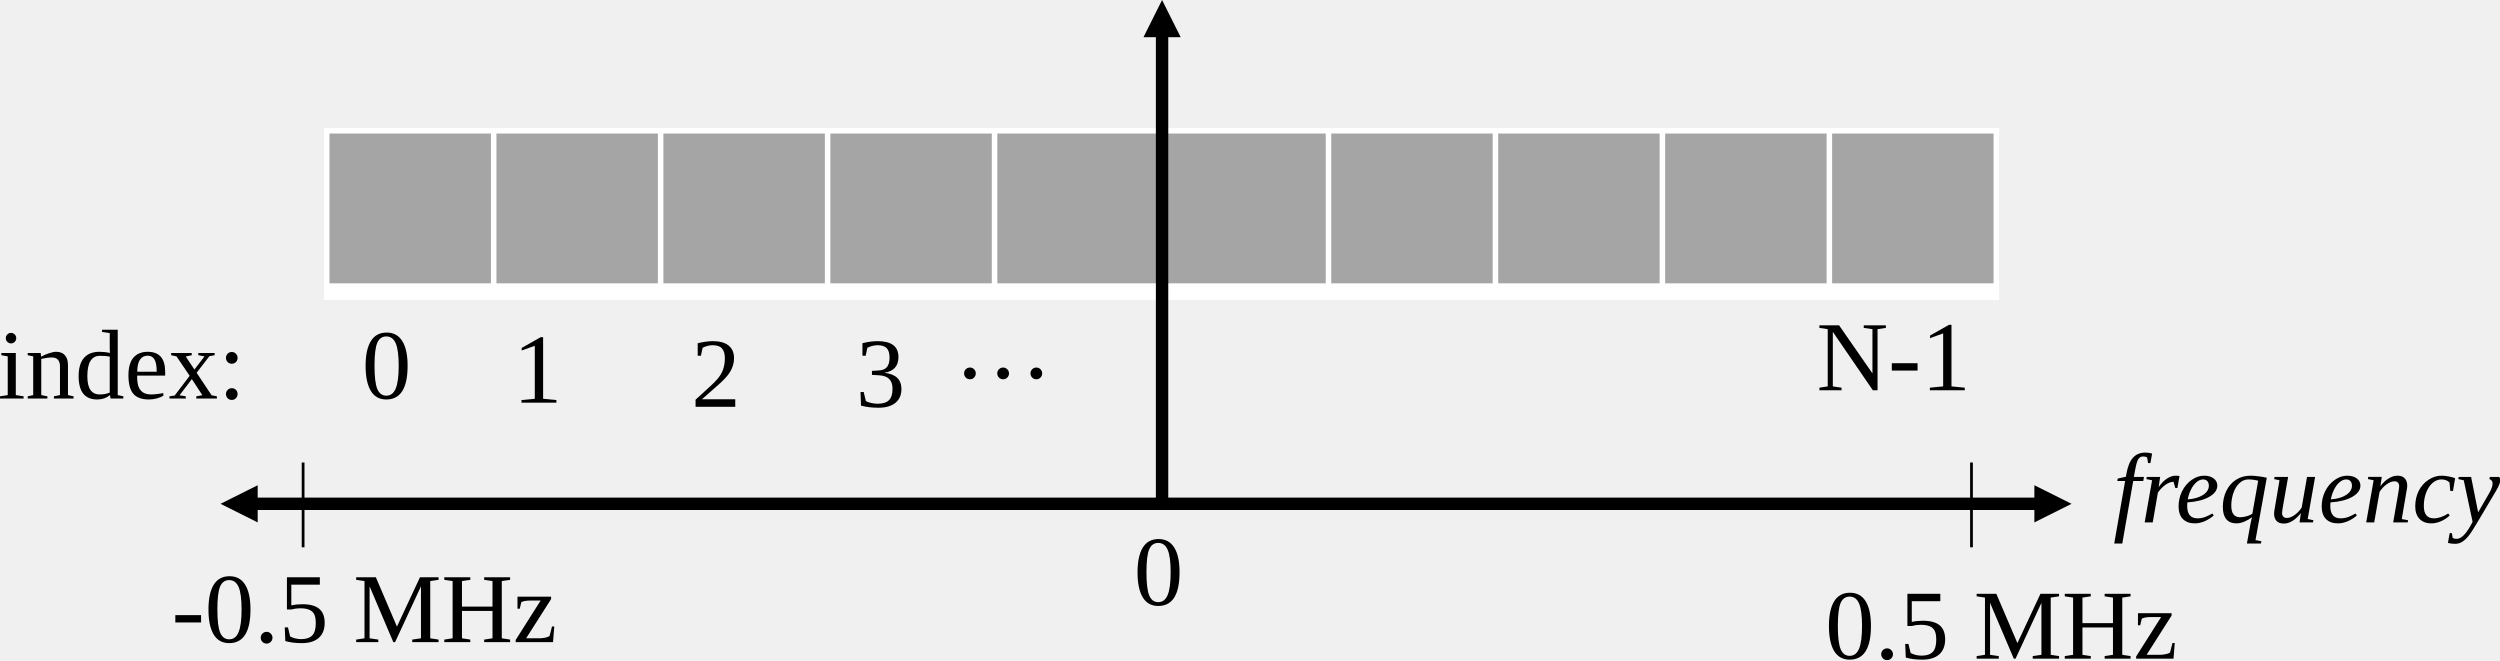
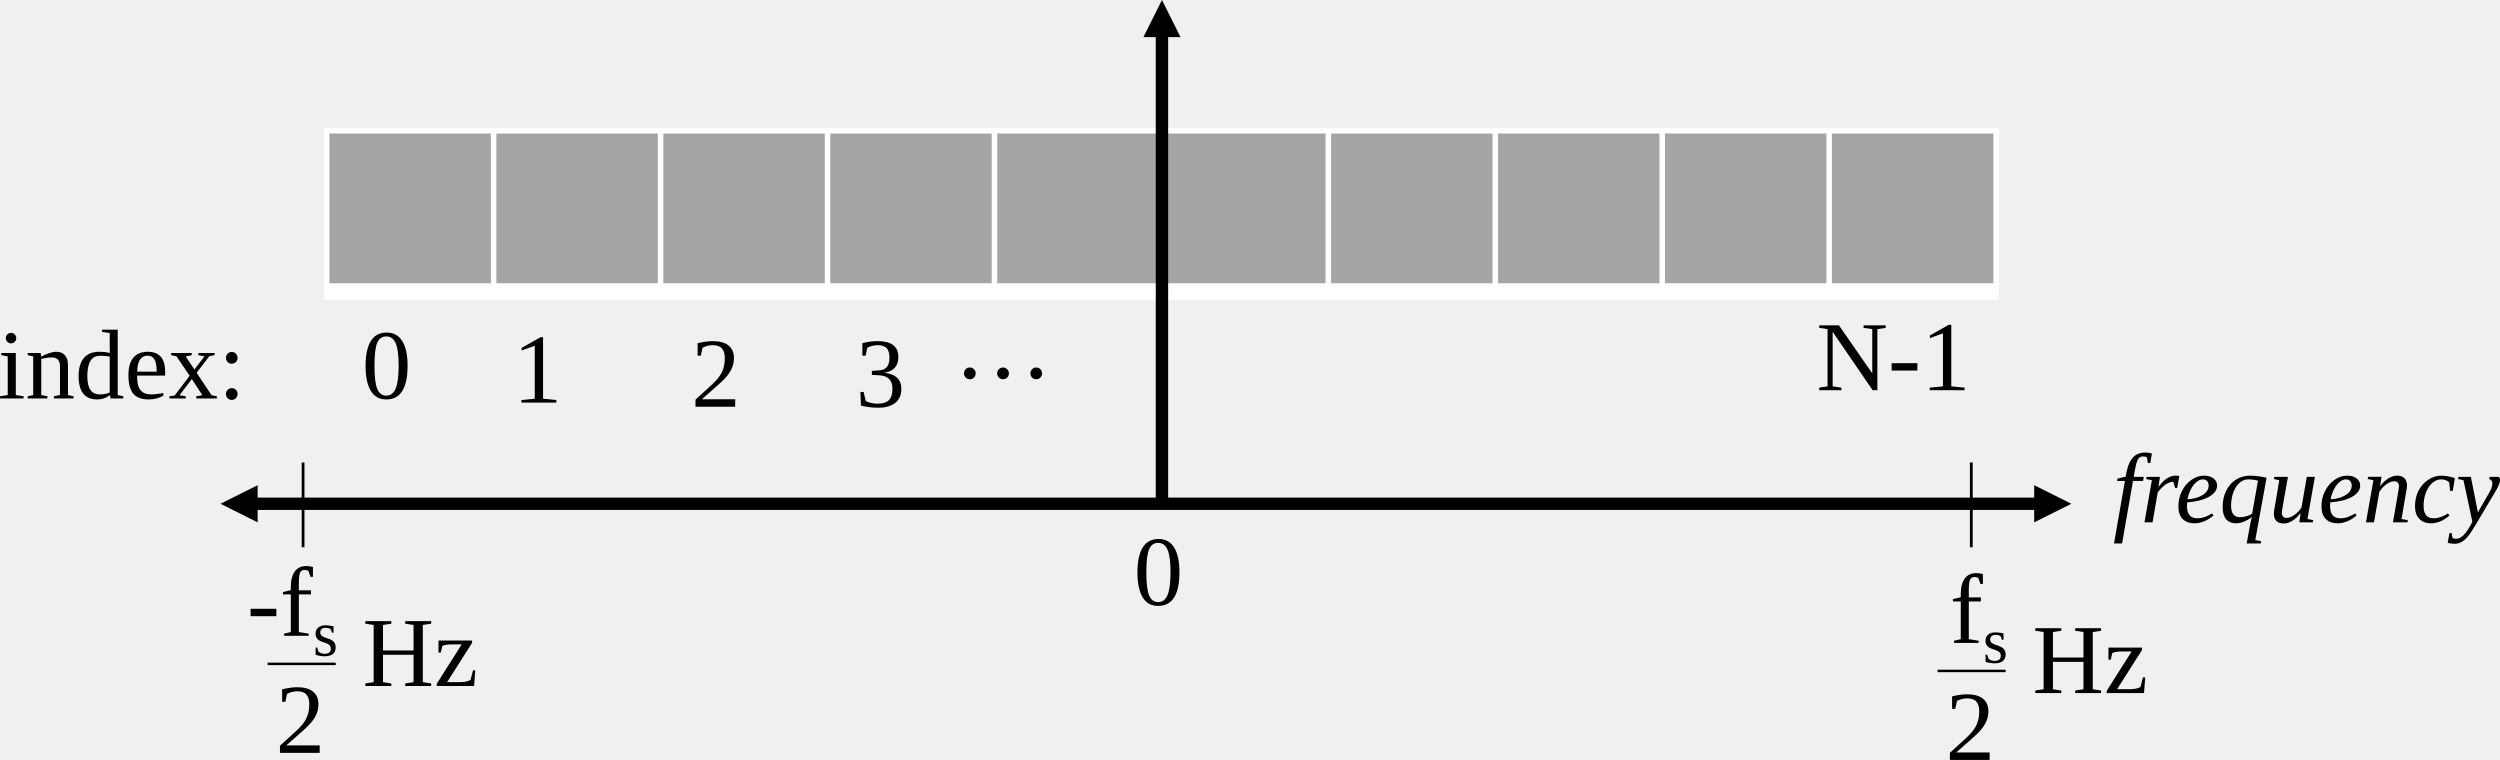
- <svg xmlns="http://www.w3.org/2000/svg" width="605.376" height="159.84" overflow="hidden" version="1.1" id="svg89">
+ <svg xmlns="http://www.w3.org/2000/svg" width="605.434" height="184.031" overflow="hidden" version="1.1" id="svg89" style="overflow:hidden">
  <defs id="defs5">
    <clipPath id="clip0">
      <rect x="0" y="0" width="624" height="192" id="rect2" />
    </clipPath>
  </defs>
  <path d="M 60.896,120.5 H 494.126 v 3 H 60.896 Z m 1.5,6 -9,-4.5 9,-4.5 z m 430.23,-9 9,4.5 -9,4.5 z" id="path11" />
-   <text font-family="'Times New Roman', 'Times New Roman_MSFontService', sans-serif" font-style="italic" font-weight="400" font-size="24px" id="text13" x="511.696" y="126.5">frequency</text>
-   <path d="m 73.396,112 1e-4,20.531" stroke="#000000" stroke-width="0.667" stroke-miterlimit="8" fill="none" fill-rule="evenodd" id="path15" />
-   <path d="m 477.396,112 v 20.531" stroke="#000000" stroke-width="0.667" stroke-miterlimit="8" fill="none" fill-rule="evenodd" id="path17" />
-   <text font-family="'Times New Roman', 'Times New Roman_MSFontService', sans-serif" font-weight="400" font-size="24px" id="text21" x="41.567" y="155.5">-0.5 MHz<tspan x="441.958" y="159.5" id="tspan19">0.5 MHz</tspan>
-   </text>
-   <path d="M 79.118,31.673 H 119.547 V 70.606 H 79.118 Z" fill="#a5a5a5" fill-rule="evenodd" id="path23" />
-   <path d="m 119.547,31.673 h 40.429 v 38.933 h -40.429 z" fill="#a5a5a5" fill-rule="evenodd" id="path25" />
-   <path d="m 159.976,31.673 h 40.429 v 38.933 h -40.429 z" fill="#a5a5a5" fill-rule="evenodd" id="path27" />
-   <path d="m 200.405,31.673 h 40.429 v 38.933 h -40.429 z" fill="#a5a5a5" fill-rule="evenodd" id="path29" />
-   <path d="m 240.834,31.673 h 40.428 v 38.933 h -40.428 z" fill="#a5a5a5" fill-rule="evenodd" id="path31" />
-   <path d="m 281.262,31.673 h 40.429 v 38.933 h -40.429 z" fill="#a5a5a5" fill-rule="evenodd" id="path33" />
-   <path d="m 321.691,31.673 h 40.429 v 38.933 h -40.429 z" fill="#a5a5a5" fill-rule="evenodd" id="path35" />
-   <path d="m 362.12,31.673 h 40.429 v 38.933 h -40.429 z" fill="#a5a5a5" fill-rule="evenodd" id="path37" />
-   <path d="m 402.549,31.673 h 40.429 v 38.933 h -40.429 z" fill="#a5a5a5" fill-rule="evenodd" id="path39" />
-   <path d="m 442.978,31.673 h 40.429 v 38.933 h -40.429 z" fill="#a5a5a5" fill-rule="evenodd" id="path41" />
-   <path d="m 119.547,31.006 v 41.6" stroke="#ffffff" stroke-width="1.333" stroke-linejoin="round" stroke-miterlimit="10" fill="none" fill-rule="evenodd" id="path43" />
-   <path d="m 159.976,31.006 v 41.6" stroke="#ffffff" stroke-width="1.333" stroke-linejoin="round" stroke-miterlimit="10" fill="none" fill-rule="evenodd" id="path45" />
-   <path d="m 200.405,31.006 v 41.6" stroke="#ffffff" stroke-width="1.333" stroke-linejoin="round" stroke-miterlimit="10" fill="none" fill-rule="evenodd" id="path47" />
-   <path d="m 240.834,31.006 v 41.6" stroke="#ffffff" stroke-width="1.333" stroke-linejoin="round" stroke-miterlimit="10" fill="none" fill-rule="evenodd" id="path49" />
-   <path d="m 281.262,31.006 v 41.6" stroke="#ffffff" stroke-width="1.333" stroke-linejoin="round" stroke-miterlimit="10" fill="none" fill-rule="evenodd" id="path51" />
-   <path d="m 321.691,31.006 v 41.6" stroke="#ffffff" stroke-width="1.333" stroke-linejoin="round" stroke-miterlimit="10" fill="none" fill-rule="evenodd" id="path53" />
-   <path d="m 362.12,31.006 v 41.6" stroke="#ffffff" stroke-width="1.333" stroke-linejoin="round" stroke-miterlimit="10" fill="none" fill-rule="evenodd" id="path55" />
-   <path d="m 402.549,31.006 v 41.6" stroke="#ffffff" stroke-width="1.333" stroke-linejoin="round" stroke-miterlimit="10" fill="none" fill-rule="evenodd" id="path57" />
-   <path d="m 442.978,31.006 v 41.6" stroke="#ffffff" stroke-width="1.333" stroke-linejoin="round" stroke-miterlimit="10" fill="none" fill-rule="evenodd" id="path59" />
-   <path d="m 79.118,31.006 v 41.6" stroke="#ffffff" stroke-width="1.333" stroke-linejoin="round" stroke-miterlimit="10" fill="none" fill-rule="evenodd" id="path61" />
-   <path d="m 483.407,31.006 v 41.6" stroke="#ffffff" stroke-width="1.333" stroke-linejoin="round" stroke-miterlimit="10" fill="none" fill-rule="evenodd" id="path63" />
-   <path d="M 78.451,31.673 H 484.073" stroke="#ffffff" stroke-width="1.333" stroke-linejoin="round" stroke-miterlimit="10" fill="none" fill-rule="evenodd" id="path65" />
-   <path d="M 78.451,70.606 H 484.073" stroke="#ffffff" stroke-width="4" stroke-linejoin="round" stroke-miterlimit="10" fill="none" fill-rule="evenodd" id="path67" />
-   <text font-family="'Times New Roman', 'Times New Roman_MSFontService', sans-serif" font-weight="400" font-size="24px" id="text85" x="-0.504" y="96.5">index:<tspan x="439.881" y="94.5" id="tspan69">N</tspan>
-     <tspan x="457.215" y="94.5" id="tspan71">-</tspan>1<tspan x="87.608" y="96.5" id="tspan73">0</tspan>
+   <text font-style="italic" font-weight="400" font-size="24px" id="text13" x="511.696" y="126.5" style="font-style:italic;font-weight:400;font-size:24px;font-family:'Times New Roman', 'Times New Roman_MSFontService', sans-serif">frequency</text>
+   <path d="m 73.396,112 1e-4,20.531" stroke-miterlimit="8" id="path15" style="fill:none;fill-rule:evenodd;stroke:#000000;stroke-width:0.667;stroke-miterlimit:8" />
+   <path d="m 477.396,112 v 20.531" stroke-miterlimit="8" id="path17" style="fill:none;fill-rule:evenodd;stroke:#000000;stroke-width:0.667;stroke-miterlimit:8" />
+   <path id="path854" style="font-weight:400;font-size:24px;font-family:'Times New Roman', 'Times New Roman_MSFontService', sans-serif" d="m 60.691,149.223 v -1.793 h 6.234 v 1.793 z" />
+   <path id="path856" style="font-weight:400;font-size:24px;font-family:'Times New Roman', 'Times New Roman_MSFontService', sans-serif" d="m 70.43,143.949 h -1.898 v -0.574 l 1.898,-0.457 v -0.773 q 0,-2.438 0.961,-3.75 0.973,-1.312 2.719,-1.312 0.902,0 1.676,0.223 v 2.402 h -0.574 l -0.527,-1.441 q -0.398,-0.246 -0.961,-0.246 -0.738,0 -1.043,0.656 -0.305,0.656 -0.305,2.461 v 1.828 h 2.93 v 0.984 h -2.93 v 9.117 l 2.379,0.387 v 0.527 h -5.953 v -0.527 l 1.629,-0.387 z" />
+   <path id="path858" style="font-weight:400;font-size:15.6px;font-family:'Times New Roman', 'Times New Roman_MSFontService', sans-serif;baseline-shift:sub" d="m 81.292,156.77 q 0,1.066 -0.678,1.615 -0.67,0.548 -1.988,0.548 -0.533,0 -1.181,-0.114 -0.64,-0.107 -1.005,-0.244 v -1.76 h 0.343 l 0.373,0.998 q 0.571,0.518 1.485,0.518 1.478,0 1.478,-1.264 0,-0.929 -1.165,-1.325 l -0.678,-0.221 q -0.769,-0.251 -1.12,-0.51 -0.35,-0.259 -0.541,-0.632 -0.19,-0.381 -0.19,-0.914 0,-0.945 0.64,-1.485 0.647,-0.548 1.744,-0.548 0.785,0 1.965,0.236 v 1.562 h -0.358 l -0.32,-0.83 q -0.404,-0.358 -1.272,-0.358 -0.617,0 -0.945,0.305 -0.32,0.305 -0.32,0.823 0,0.434 0.289,0.731 0.297,0.297 0.891,0.495 1.12,0.381 1.462,0.556 0.343,0.175 0.579,0.434 0.244,0.251 0.373,0.579 0.137,0.328 0.137,0.807 z" />
+   <path id="path862" style="font-weight:400;font-size:24px;font-family:'Times New Roman', 'Times New Roman_MSFontService', sans-serif" d="m 77.421,182.318 h -9.621 v -1.723 l 2.18,-1.98 q 2.098,-1.84 3.082,-2.977 0.984,-1.137 1.406,-2.344 0.434,-1.207 0.434,-2.766 0,-1.523 -0.691,-2.32 -0.691,-0.797 -2.262,-0.797 -0.621,0 -1.277,0.176 -0.656,0.164 -1.16,0.445 l -0.41,1.922 h -0.773 v -3.023 q 2.133,-0.504 3.621,-0.504 2.578,0 3.867,1.078 1.301,1.066 1.301,3.023 0,1.312 -0.516,2.484 -0.504,1.16 -1.559,2.32 -1.055,1.148 -3.492,3.223 -1.043,0.891 -2.215,1.957 h 8.086 z" />
+   <g id="g911" transform="translate(-0.5064935,10.63636)">
+     <path d="m 88.982,155.5 v -0.621 l 2.016,-0.316 v -13.852 l -2.016,-0.305 v -0.621 h 6.293 v 0.621 l -2.016,0.305 v 6.176 h 7.395 v -6.176 l -2.016,-0.305 v -0.621 h 6.281 v 0.621 l -2.016,0.305 v 13.852 l 2.016,0.316 V 155.5 h -6.281 v -0.621 l 2.016,-0.316 v -6.621 h -7.395 v 6.621 l 2.016,0.316 V 155.5 Z" style="font-weight:400;font-size:24px;font-family:'Times New Roman', 'Times New Roman_MSFontService', sans-serif" id="path864" />
+     <path d="m 106.267,155.5 v -0.527 l 6.047,-9.551 h -2.59 q -0.656,0 -1.266,0.117 -0.609,0.105 -0.844,0.293 l -0.363,1.582 h -0.551 v -2.93 h 8.133 v 0.574 l -6.047,9.504 h 3.223 q 0.668,0 1.406,-0.152 0.738,-0.164 1.043,-0.398 l 0.598,-2.309 h 0.551 L 115.314,155.5 Z" style="font-weight:400;font-size:24px;font-family:'Times New Roman', 'Times New Roman_MSFontService', sans-serif" id="path866" />
+   </g>
+   <path d="M 79.118,31.673 H 119.547 V 70.606 H 79.118 Z" id="path23" style="fill:#a5a5a5;fill-rule:evenodd" />
+   <path d="m 119.547,31.673 h 40.429 v 38.933 h -40.429 z" id="path25" style="fill:#a5a5a5;fill-rule:evenodd" />
+   <path d="m 159.976,31.673 h 40.429 v 38.933 h -40.429 z" id="path27" style="fill:#a5a5a5;fill-rule:evenodd" />
+   <path d="m 200.405,31.673 h 40.429 v 38.933 h -40.429 z" id="path29" style="fill:#a5a5a5;fill-rule:evenodd" />
+   <path d="m 240.834,31.673 h 40.428 v 38.933 h -40.428 z" id="path31" style="fill:#a5a5a5;fill-rule:evenodd" />
+   <path d="m 281.262,31.673 h 40.429 v 38.933 h -40.429 z" id="path33" style="fill:#a5a5a5;fill-rule:evenodd" />
+   <path d="m 321.691,31.673 h 40.429 v 38.933 h -40.429 z" id="path35" style="fill:#a5a5a5;fill-rule:evenodd" />
+   <path d="m 362.12,31.673 h 40.429 v 38.933 h -40.429 z" id="path37" style="fill:#a5a5a5;fill-rule:evenodd" />
+   <path d="m 402.549,31.673 h 40.429 v 38.933 h -40.429 z" id="path39" style="fill:#a5a5a5;fill-rule:evenodd" />
+   <path d="m 442.978,31.673 h 40.429 v 38.933 h -40.429 z" id="path41" style="fill:#a5a5a5;fill-rule:evenodd" />
+   <path d="m 119.547,31.006 v 41.6" stroke-miterlimit="10" id="path43" style="fill:none;fill-rule:evenodd;stroke:#ffffff;stroke-width:1.333;stroke-linejoin:round;stroke-miterlimit:10" />
+   <path d="m 159.976,31.006 v 41.6" stroke-miterlimit="10" id="path45" style="fill:none;fill-rule:evenodd;stroke:#ffffff;stroke-width:1.333;stroke-linejoin:round;stroke-miterlimit:10" />
+   <path d="m 200.405,31.006 v 41.6" stroke-miterlimit="10" id="path47" style="fill:none;fill-rule:evenodd;stroke:#ffffff;stroke-width:1.333;stroke-linejoin:round;stroke-miterlimit:10" />
+   <path d="m 240.834,31.006 v 41.6" stroke-miterlimit="10" id="path49" style="fill:none;fill-rule:evenodd;stroke:#ffffff;stroke-width:1.333;stroke-linejoin:round;stroke-miterlimit:10" />
+   <path d="m 281.262,31.006 v 41.6" stroke-miterlimit="10" id="path51" style="fill:none;fill-rule:evenodd;stroke:#ffffff;stroke-width:1.333;stroke-linejoin:round;stroke-miterlimit:10" />
+   <path d="m 321.691,31.006 v 41.6" stroke-miterlimit="10" id="path53" style="fill:none;fill-rule:evenodd;stroke:#ffffff;stroke-width:1.333;stroke-linejoin:round;stroke-miterlimit:10" />
+   <path d="m 362.12,31.006 v 41.6" stroke-miterlimit="10" id="path55" style="fill:none;fill-rule:evenodd;stroke:#ffffff;stroke-width:1.333;stroke-linejoin:round;stroke-miterlimit:10" />
+   <path d="m 402.549,31.006 v 41.6" stroke-miterlimit="10" id="path57" style="fill:none;fill-rule:evenodd;stroke:#ffffff;stroke-width:1.333;stroke-linejoin:round;stroke-miterlimit:10" />
+   <path d="m 442.978,31.006 v 41.6" stroke-miterlimit="10" id="path59" style="fill:none;fill-rule:evenodd;stroke:#ffffff;stroke-width:1.333;stroke-linejoin:round;stroke-miterlimit:10" />
+   <path d="m 79.118,31.006 v 41.6" stroke-miterlimit="10" id="path61" style="fill:none;fill-rule:evenodd;stroke:#ffffff;stroke-width:1.333;stroke-linejoin:round;stroke-miterlimit:10" />
+   <path d="m 483.407,31.006 v 41.6" stroke-miterlimit="10" id="path63" style="fill:none;fill-rule:evenodd;stroke:#ffffff;stroke-width:1.333;stroke-linejoin:round;stroke-miterlimit:10" />
+   <path d="M 78.451,31.673 H 484.073" stroke-miterlimit="10" id="path65" style="fill:none;fill-rule:evenodd;stroke:#ffffff;stroke-width:1.333;stroke-linejoin:round;stroke-miterlimit:10" />
+   <path d="M 78.451,70.606 H 484.073" stroke-miterlimit="10" id="path67" style="fill:none;fill-rule:evenodd;stroke:#ffffff;stroke-width:4;stroke-linejoin:round;stroke-miterlimit:10" />
+   <text font-weight="400" font-size="24px" id="text85" x="-0.504" y="96.5" style="font-weight:400;font-size:24px;font-family:'Times New Roman', 'Times New Roman_MSFontService', sans-serif">index:<tspan x="439.881" y="94.5" id="tspan69">N</tspan>
+     <tspan x="457.215" y="94.5" id="tspan71">-</tspan>
+ 1<tspan x="87.608" y="96.5" id="tspan73">0</tspan>
    <tspan x="124.17" y="97.5" id="tspan75">1</tspan>
    <tspan x="167.372" y="98.5" id="tspan77">2</tspan>
    <tspan x="230.912" y="91.5" id="tspan79">…</tspan>
    <tspan x="207.219" y="98.5" id="tspan81">3</tspan>
    <tspan x="274.534" y="146.5" id="tspan83">0</tspan>
  </text>
  <path d="M 282.896,121.554 282.896,7.5 h -3 l -10e-5,114.054 z M 285.896,9 l -4.5,-9 -4.5,9 z" id="path9" />
+   <path d="m 64.814,160.77 16.479,-1e-4" stroke-miterlimit="8" id="path15-3" style="overflow:hidden;fill:none;fill-rule:evenodd;stroke:#000000;stroke-width:0.597;stroke-miterlimit:8" />
+   <path id="path856-7" style="font-weight:400;font-size:24px;font-family:'Times New Roman', 'Times New Roman_MSFontService', sans-serif;overflow:hidden" d="m 474.846,145.663 h -1.898 v -0.574 l 1.898,-0.457 v -0.773 q 0,-2.438 0.961,-3.75 0.973,-1.312 2.719,-1.312 0.902,0 1.676,0.223 v 2.402 h -0.574 l -0.527,-1.441 q -0.398,-0.246 -0.961,-0.246 -0.738,0 -1.043,0.656 -0.305,0.656 -0.305,2.461 v 1.828 h 2.93 v 0.984 h -2.93 v 9.117 l 2.379,0.387 v 0.527 h -5.953 v -0.527 l 1.629,-0.387 z" />
+   <path id="path858-5" style="font-weight:400;font-size:15.6px;font-family:'Times New Roman', 'Times New Roman_MSFontService', sans-serif;baseline-shift:sub;overflow:hidden" d="m 485.708,158.483 q 0,1.066 -0.678,1.615 -0.67,0.548 -1.988,0.548 -0.533,0 -1.181,-0.114 -0.64,-0.107 -1.005,-0.244 v -1.76 h 0.343 l 0.373,0.998 q 0.571,0.518 1.485,0.518 1.478,0 1.478,-1.264 0,-0.929 -1.165,-1.325 l -0.678,-0.221 q -0.769,-0.251 -1.12,-0.51 -0.35,-0.259 -0.541,-0.632 -0.19,-0.381 -0.19,-0.914 0,-0.945 0.64,-1.485 0.647,-0.548 1.744,-0.548 0.785,0 1.965,0.236 v 1.562 h -0.358 l -0.32,-0.83 q -0.404,-0.358 -1.272,-0.358 -0.617,0 -0.945,0.305 -0.32,0.305 -0.32,0.823 0,0.434 0.289,0.731 0.297,0.297 0.891,0.495 1.12,0.381 1.462,0.556 0.343,0.175 0.579,0.434 0.244,0.251 0.373,0.579 0.137,0.328 0.137,0.807 z" />
+   <path id="path862-3" style="font-weight:400;font-size:24px;font-family:'Times New Roman', 'Times New Roman_MSFontService', sans-serif;overflow:hidden" d="m 481.836,184.031 h -9.621 v -1.723 l 2.18,-1.98 q 2.098,-1.84 3.082,-2.977 0.984,-1.137 1.406,-2.344 0.434,-1.207 0.434,-2.766 0,-1.523 -0.691,-2.32 -0.691,-0.797 -2.262,-0.797 -0.621,0 -1.277,0.176 -0.656,0.164 -1.16,0.445 l -0.41,1.922 h -0.773 v -3.023 q 2.133,-0.504 3.621,-0.504 2.578,0 3.867,1.078 1.301,1.066 1.301,3.023 0,1.312 -0.516,2.484 -0.504,1.16 -1.559,2.32 -1.055,1.148 -3.492,3.223 -1.043,0.891 -2.215,1.957 h 8.086 z" />
+   <g style="overflow:hidden" id="g911-5" transform="translate(403.9093,12.34962)">
+     <path d="m 88.982,155.5 v -0.621 l 2.016,-0.316 v -13.852 l -2.016,-0.305 v -0.621 h 6.293 v 0.621 l -2.016,0.305 v 6.176 h 7.395 v -6.176 l -2.016,-0.305 v -0.621 h 6.281 v 0.621 l -2.016,0.305 v 13.852 l 2.016,0.316 V 155.5 h -6.281 v -0.621 l 2.016,-0.316 v -6.621 h -7.395 v 6.621 l 2.016,0.316 V 155.5 Z" style="font-weight:400;font-size:24px;font-family:'Times New Roman', 'Times New Roman_MSFontService', sans-serif" id="path864-6" />
+     <path d="m 106.267,155.5 v -0.527 l 6.047,-9.551 h -2.59 q -0.656,0 -1.266,0.117 -0.609,0.105 -0.844,0.293 l -0.363,1.582 h -0.551 v -2.93 h 8.133 v 0.574 l -6.047,9.504 h 3.223 q 0.668,0 1.406,-0.152 0.738,-0.164 1.043,-0.398 l 0.598,-2.309 h 0.551 L 115.314,155.5 Z" style="font-weight:400;font-size:24px;font-family:'Times New Roman', 'Times New Roman_MSFontService', sans-serif" id="path866-2" />
+   </g>
+   <path d="m 469.229,162.483 16.479,-1e-4" stroke-miterlimit="8" id="path15-3-9" style="overflow:hidden;fill:none;fill-rule:evenodd;stroke:#000000;stroke-width:0.597;stroke-miterlimit:8" />
</svg>
